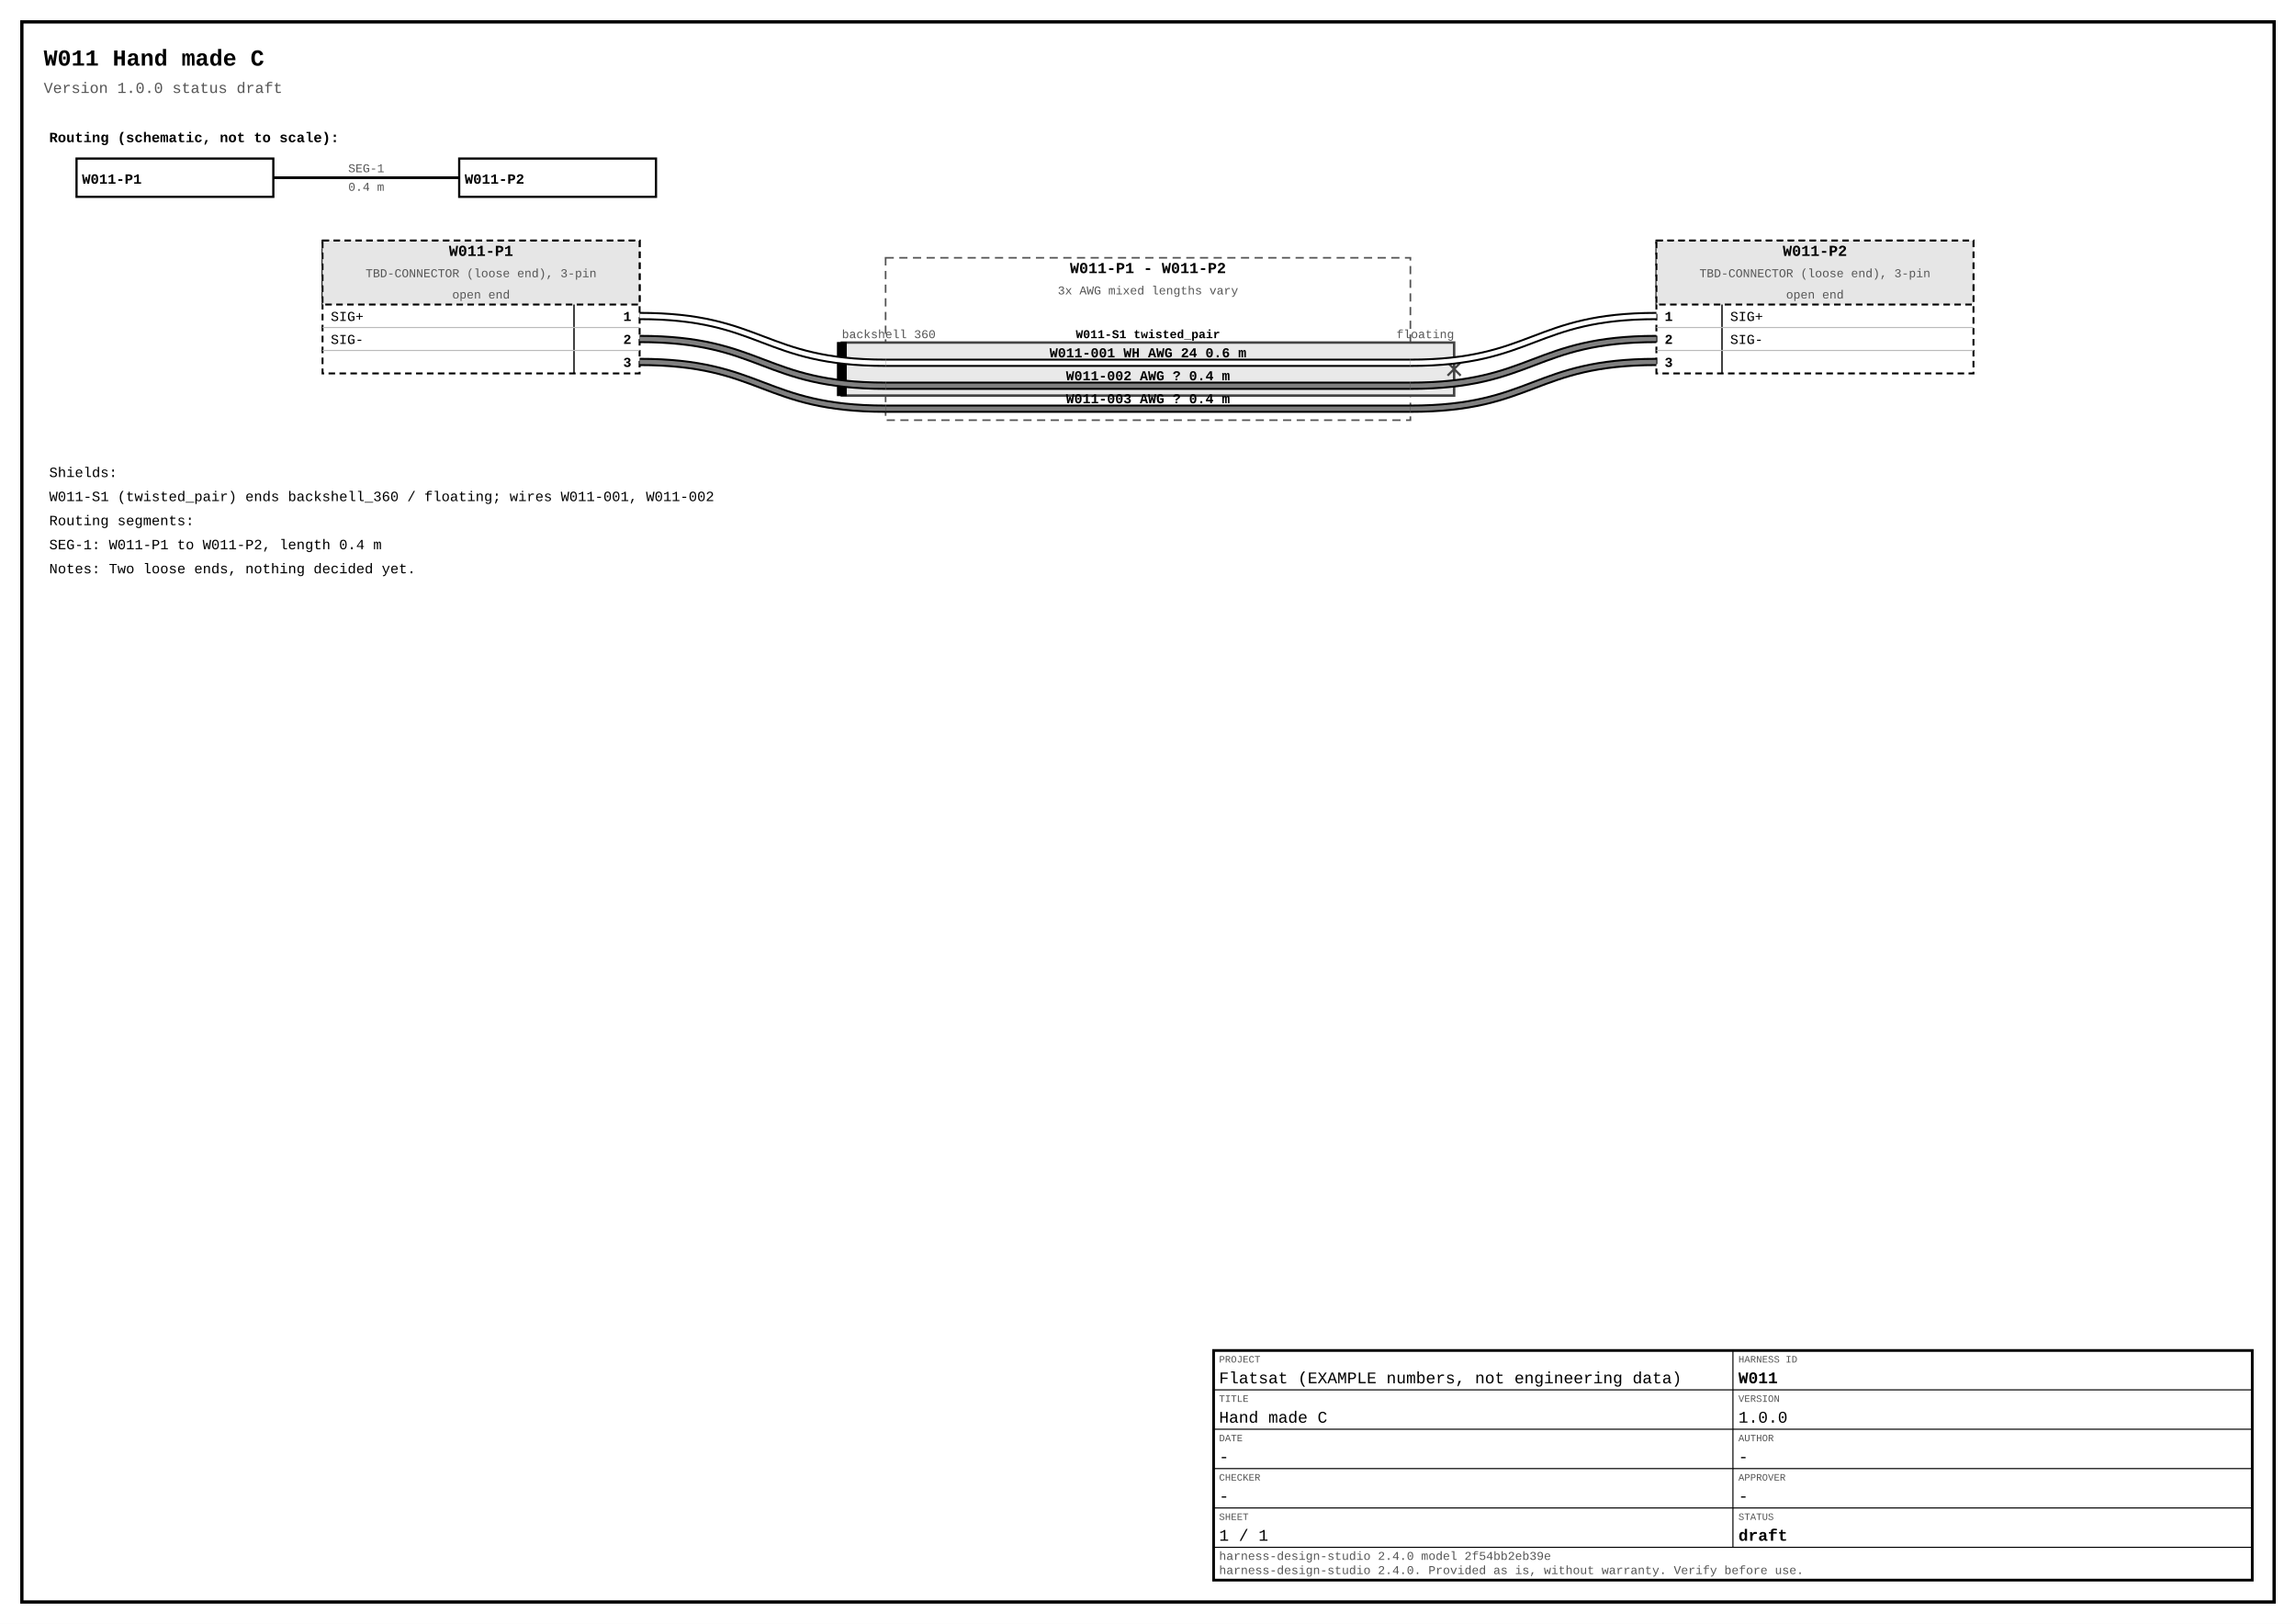
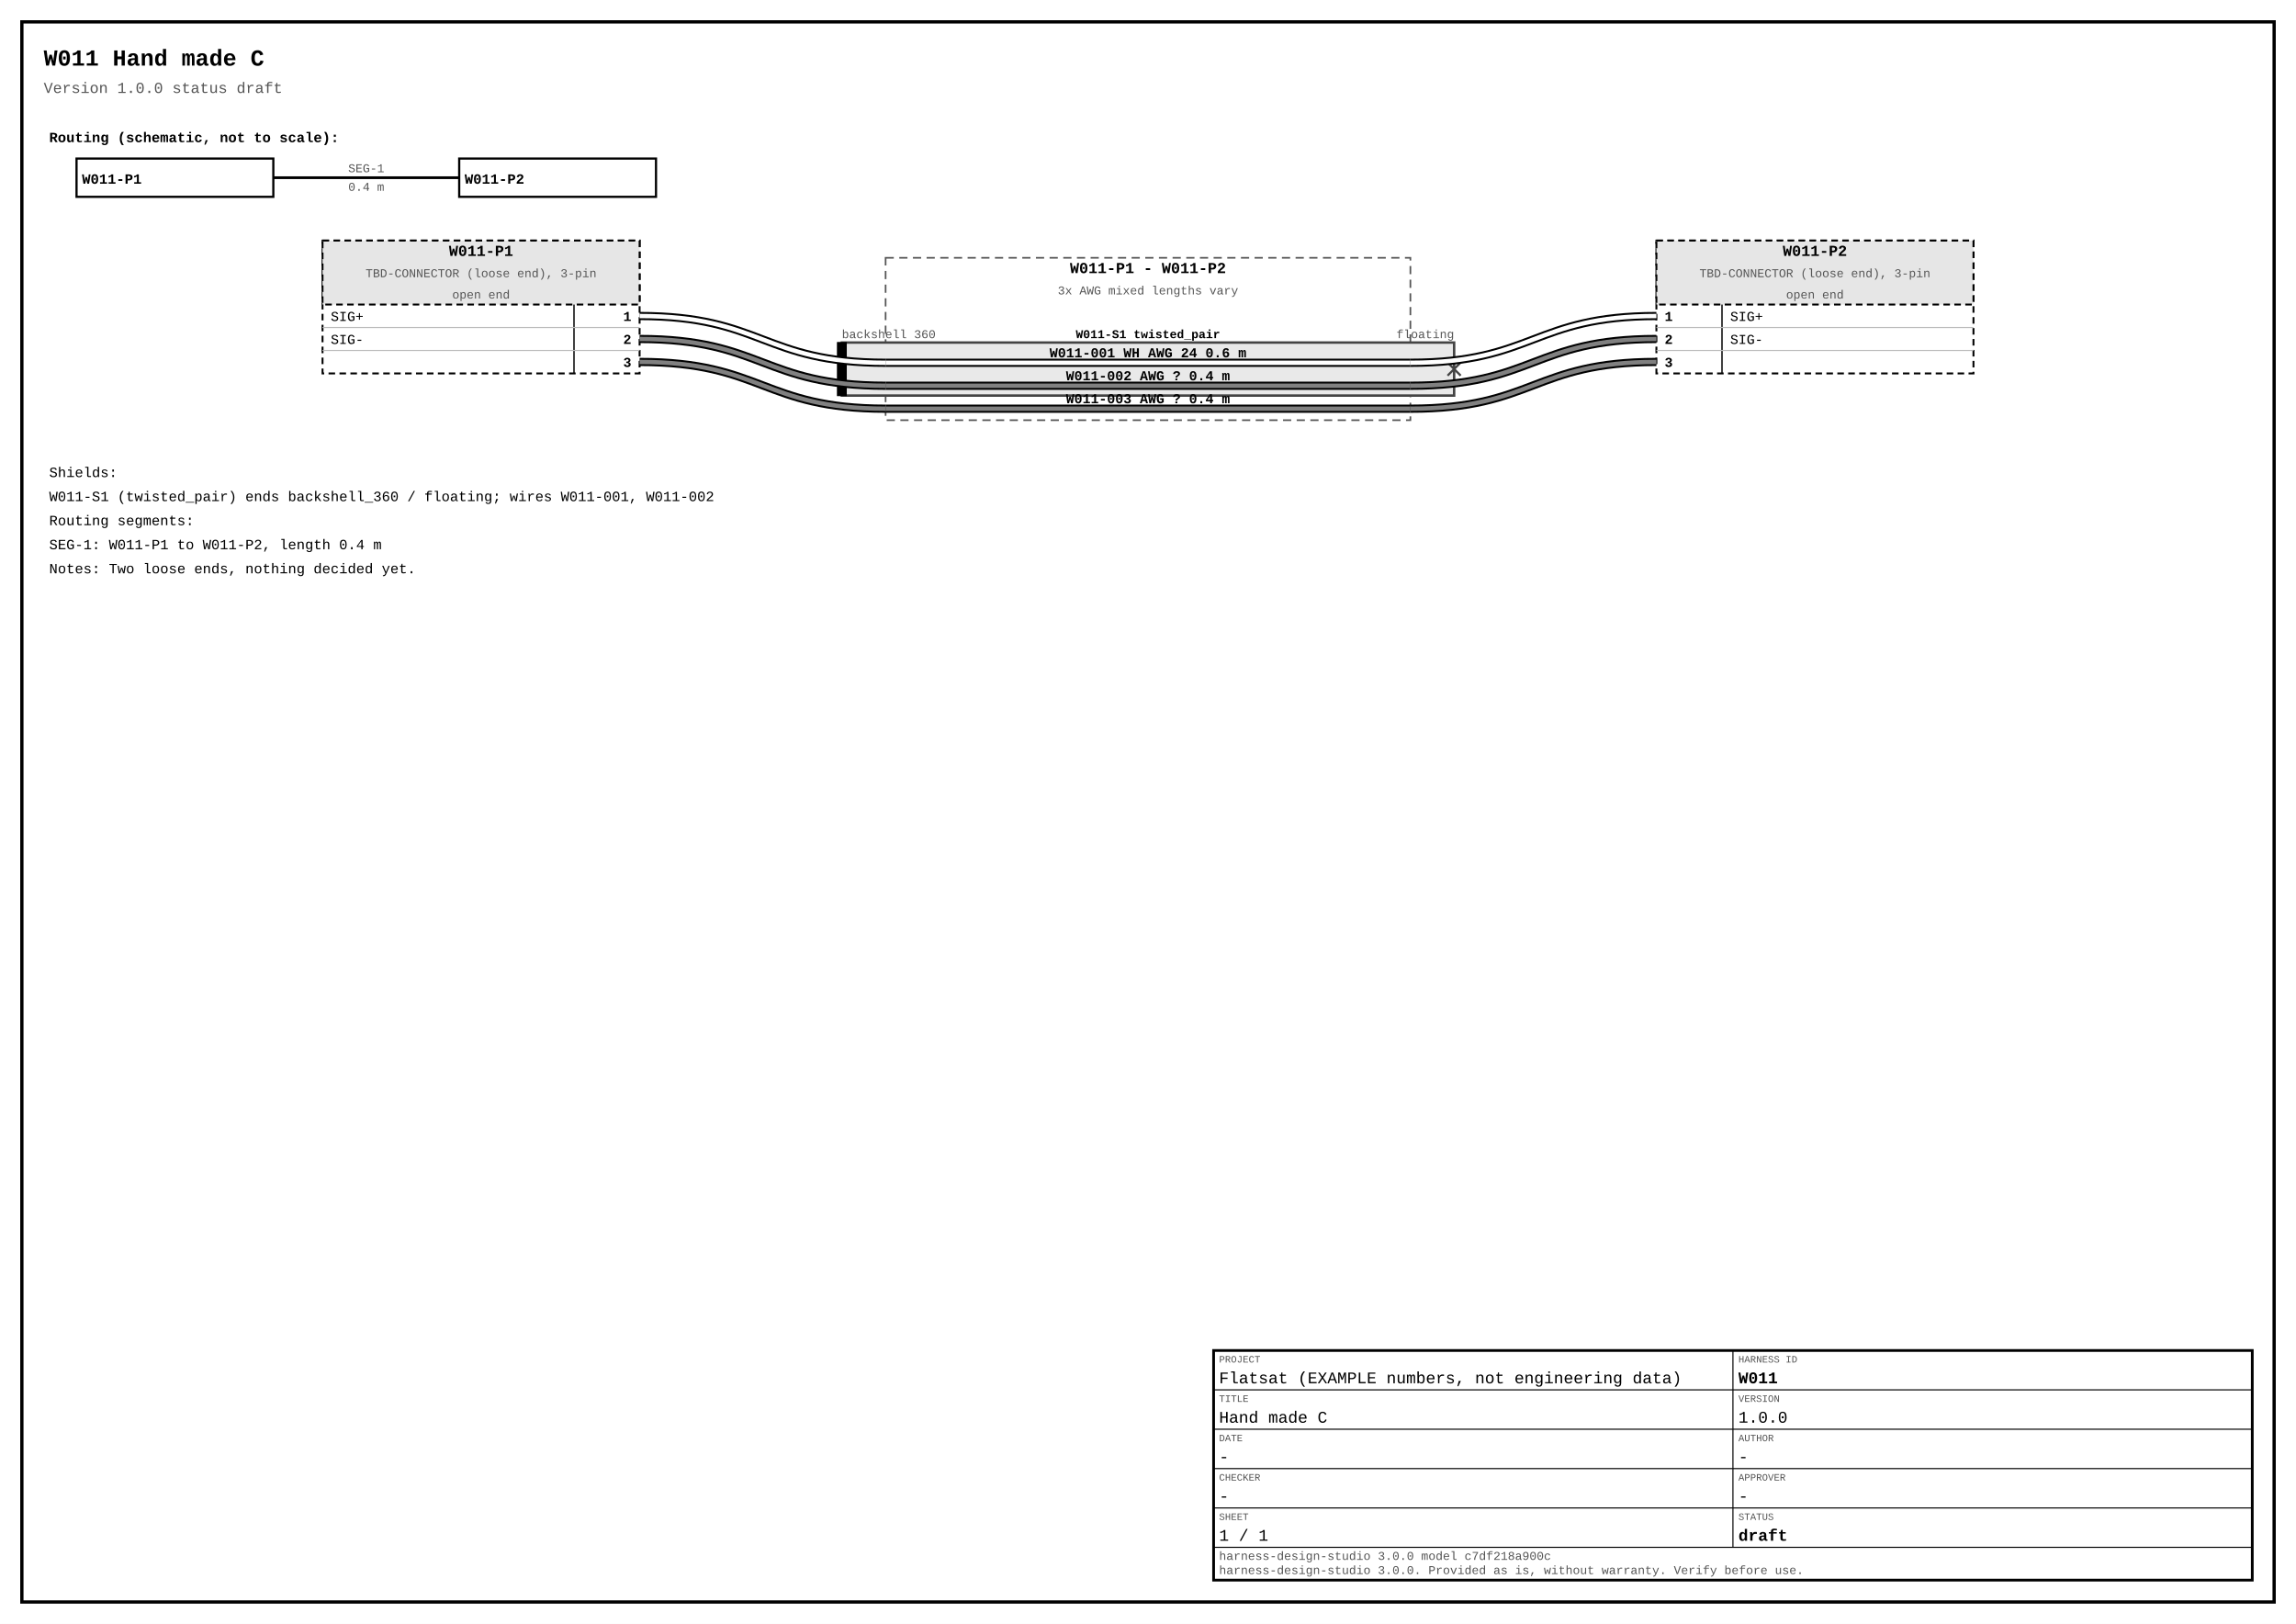
<svg xmlns="http://www.w3.org/2000/svg" width="420mm" height="297mm" viewBox="0 0 420 297" font-family="Courier New, Courier, monospace">
  <rect x="0" y="0" width="420" height="297" fill="#ffffff" />
  <rect x="4" y="4" width="412" height="289" fill="none" stroke="#000000" stroke-width="0.6" />
  <text x="8" y="12" font-size="4.2" font-weight="bold" text-anchor="start" fill="#000000">W011  Hand made C</text>
  <text x="8" y="17" font-size="2.8" text-anchor="start" fill="#555555">Version 1.0.0  status draft</text>
  <text x="9" y="26" font-size="2.6" font-weight="bold" text-anchor="start" fill="#000000">Routing (schematic, not to scale):</text>
  <line x1="50" y1="32.5" x2="84" y2="32.5" stroke="#000000" stroke-width="0.5" />
  <text x="67" y="31.5" font-size="2.2" text-anchor="middle" fill="#555555">SEG-1</text>
  <text x="67" y="34.9" font-size="2.2" text-anchor="middle" fill="#555555">0.4 m</text>
  <rect x="14" y="29" width="36" height="7" fill="#ffffff" stroke="#000000" stroke-width="0.4" />
  <text x="15" y="33.6" font-size="2.6" font-weight="bold" text-anchor="start" fill="#000000">W011-P1</text>
  <rect x="84" y="29" width="36" height="7" fill="#ffffff" stroke="#000000" stroke-width="0.4" />
  <text x="85" y="33.6" font-size="2.6" font-weight="bold" text-anchor="start" fill="#000000">W011-P2</text>
  <rect x="59" y="44" width="58" height="24.3" fill="#ffffff" stroke="#000000" stroke-width="0.35" stroke-dasharray="1.2 0.8" />
  <rect x="59" y="44" width="58" height="11.7" fill="#e6e6e6" stroke="#000000" stroke-width="0.35" stroke-dasharray="1.2 0.8" />
  <text x="88" y="46.8" font-size="2.8" font-weight="bold" text-anchor="middle" fill="#000000">W011-P1</text>
  <text x="88" y="50.7" font-size="2.2" text-anchor="middle" fill="#555555" data-ref="part/W011-P1">TBD-CONNECTOR (loose end), 3-pin</text>
  <text x="88" y="54.6" font-size="2.2" text-anchor="middle" fill="#555555" data-ref="end/W011-P1">open end</text>
  <line x1="105" y1="55.7" x2="105" y2="68.3" stroke="#000000" stroke-width="0.25" />
  <line x1="59" y1="59.9" x2="117" y2="59.9" stroke="#bbbbbb" stroke-width="0.2" />
  <text x="60.5" y="58.7" font-size="2.5" text-anchor="start" fill="#000000" data-ref="sig/W011-P1/1">SIG+</text>
  <text x="115.5" y="58.7" font-size="2.5" font-weight="bold" text-anchor="end" fill="#000000" data-ref="pin/W011-P1/1">1</text>
  <line x1="59" y1="64.1" x2="117" y2="64.1" stroke="#bbbbbb" stroke-width="0.2" />
  <text x="60.5" y="62.9" font-size="2.5" text-anchor="start" fill="#000000" data-ref="sig/W011-P1/2">SIG-</text>
  <text x="115.5" y="62.9" font-size="2.5" font-weight="bold" text-anchor="end" fill="#000000" data-ref="pin/W011-P1/2">2</text>
  <text x="60.5" y="67.1" font-size="2.5" text-anchor="start" fill="#000000" data-ref="sig/W011-P1/3" />
  <text x="115.5" y="67.1" font-size="2.5" font-weight="bold" text-anchor="end" fill="#000000" data-ref="pin/W011-P1/3">3</text>
  <rect x="303" y="44" width="58" height="24.3" fill="#ffffff" stroke="#000000" stroke-width="0.35" stroke-dasharray="1.2 0.8" />
  <rect x="303" y="44" width="58" height="11.7" fill="#e6e6e6" stroke="#000000" stroke-width="0.35" stroke-dasharray="1.2 0.8" />
  <text x="332" y="46.8" font-size="2.8" font-weight="bold" text-anchor="middle" fill="#000000">W011-P2</text>
  <text x="332" y="50.7" font-size="2.2" text-anchor="middle" fill="#555555" data-ref="part/W011-P2">TBD-CONNECTOR (loose end), 3-pin</text>
  <text x="332" y="54.6" font-size="2.2" text-anchor="middle" fill="#555555" data-ref="end/W011-P2">open end</text>
  <line x1="315" y1="55.7" x2="315" y2="68.3" stroke="#000000" stroke-width="0.25" />
  <line x1="303" y1="59.9" x2="361" y2="59.9" stroke="#bbbbbb" stroke-width="0.2" />
  <text x="304.5" y="58.7" font-size="2.5" font-weight="bold" text-anchor="start" fill="#000000" data-ref="pin/W011-P2/1">1</text>
  <text x="316.5" y="58.7" font-size="2.5" text-anchor="start" fill="#000000" data-ref="sig/W011-P2/1">SIG+</text>
  <line x1="303" y1="64.1" x2="361" y2="64.1" stroke="#bbbbbb" stroke-width="0.2" />
  <text x="304.5" y="62.9" font-size="2.5" font-weight="bold" text-anchor="start" fill="#000000" data-ref="pin/W011-P2/2">2</text>
  <text x="316.5" y="62.9" font-size="2.5" text-anchor="start" fill="#000000" data-ref="sig/W011-P2/2">SIG-</text>
  <text x="304.5" y="67.1" font-size="2.5" font-weight="bold" text-anchor="start" fill="#000000" data-ref="pin/W011-P2/3">3</text>
  <text x="316.5" y="67.1" font-size="2.5" text-anchor="start" fill="#000000" data-ref="sig/W011-P2/3" />
  <rect x="162" y="47.15" width="96" height="29.7" fill="none" stroke="#555555" stroke-width="0.3" stroke-dasharray="1.5 1" />
  <text x="210" y="49.95" font-size="2.8" font-weight="bold" text-anchor="middle" fill="#000000">W011-P1 - W011-P2</text>
  <text x="210" y="53.85" font-size="2.2" text-anchor="middle" fill="#555555">3x  AWG mixed  lengths vary</text>
  <rect x="154" y="62.65" width="112" height="9.7" fill="#e9e9e9" stroke="#444444" stroke-width="0.45" />
  <text x="210" y="61.85" font-size="2.2" font-weight="bold" text-anchor="middle" fill="#000000">W011-S1  twisted_pair</text>
  <text x="154" y="61.85" font-size="2.2" text-anchor="start" fill="#555555">backshell 360</text>
  <text x="266" y="61.85" font-size="2.2" text-anchor="end" fill="#555555">floating</text>
  <rect x="153.2" y="62.65" width="1.6" height="9.7" fill="#000000" stroke="#000000" stroke-width="0.2" />
  <line x1="264.8" y1="66.3" x2="267.2" y2="68.7" stroke="#444444" stroke-width="0.4" />
  <line x1="264.8" y1="68.7" x2="267.2" y2="66.3" stroke="#444444" stroke-width="0.4" />
  <path d="M 117 57.8 C 139.5 57.8 139.5 66.35 162 66.35" fill="none" stroke="#000000" stroke-width="1.5" />
  <line x1="162" y1="66.35" x2="258" y2="66.35" stroke="#000000" stroke-width="1.5" />
  <path d="M 258 66.35 C 280.5 66.35 280.5 57.8 303 57.8" fill="none" stroke="#000000" stroke-width="1.5" />
  <path d="M 117 57.8 C 139.5 57.8 139.5 66.35 162 66.35" fill="none" stroke="#ffffff" stroke-width="0.8" />
  <line x1="162" y1="66.35" x2="258" y2="66.35" stroke="#ffffff" stroke-width="0.8" />
  <path d="M 258 66.35 C 280.5 66.35 280.5 57.8 303 57.8" fill="none" stroke="#ffffff" stroke-width="0.8" />
  <text x="210" y="65.35" font-size="2.5" font-weight="bold" text-anchor="middle" fill="#000000">W011-001  WH  AWG 24  0.6 m</text>
  <path d="M 117 62 C 139.5 62 139.5 70.55 162 70.55" fill="none" stroke="#000000" stroke-width="1.5" />
  <line x1="162" y1="70.55" x2="258" y2="70.55" stroke="#000000" stroke-width="1.5" />
  <path d="M 258 70.55 C 280.5 70.55 280.5 62 303 62" fill="none" stroke="#000000" stroke-width="1.5" />
  <path d="M 117 62 C 139.5 62 139.5 70.55 162 70.55" fill="none" stroke="#808080" stroke-width="0.8" />
  <line x1="162" y1="70.55" x2="258" y2="70.55" stroke="#808080" stroke-width="0.8" />
  <path d="M 258 70.55 C 280.5 70.55 280.5 62 303 62" fill="none" stroke="#808080" stroke-width="0.8" />
  <text x="210" y="69.55" font-size="2.5" font-weight="bold" text-anchor="middle" fill="#000000">W011-002  AWG ?  0.4 m</text>
  <path d="M 117 66.2 C 139.5 66.2 139.5 74.75 162 74.75" fill="none" stroke="#000000" stroke-width="1.5" />
  <line x1="162" y1="74.75" x2="258" y2="74.75" stroke="#000000" stroke-width="1.5" />
  <path d="M 258 74.75 C 280.5 74.75 280.5 66.2 303 66.2" fill="none" stroke="#000000" stroke-width="1.5" />
  <path d="M 117 66.2 C 139.5 66.2 139.5 74.75 162 74.75" fill="none" stroke="#808080" stroke-width="0.8" />
  <line x1="162" y1="74.75" x2="258" y2="74.75" stroke="#808080" stroke-width="0.8" />
  <path d="M 258 74.75 C 280.5 74.75 280.5 66.2 303 66.2" fill="none" stroke="#808080" stroke-width="0.8" />
  <text x="210" y="73.75" font-size="2.5" font-weight="bold" text-anchor="middle" fill="#000000">W011-003  AWG ?  0.4 m</text>
  <text x="9" y="87.25" font-size="2.6" text-anchor="start" fill="#000000">Shields:</text>
  <text x="9" y="91.65" font-size="2.6" text-anchor="start" fill="#000000">  W011-S1 (twisted_pair) ends backshell_360 / floating; wires W011-001, W011-002</text>
  <text x="9" y="96.05" font-size="2.6" text-anchor="start" fill="#000000">Routing segments:</text>
  <text x="9" y="100.45" font-size="2.6" text-anchor="start" fill="#000000">  SEG-1: W011-P1 to W011-P2, length 0.4 m</text>
  <text x="9" y="104.85" font-size="2.6" text-anchor="start" fill="#000000">Notes: Two loose ends, nothing decided yet.</text>
  <rect x="222" y="247" width="190" height="42" fill="none" stroke="#000000" stroke-width="0.5" />
  <line x1="222" y1="247" x2="317" y2="247" stroke="#000000" stroke-width="0.2" />
  <text x="223" y="249.2" font-size="1.8" text-anchor="start" fill="#555555">PROJECT</text>
  <text x="223" y="253" font-size="3" text-anchor="start" fill="#000000">Flatsat (EXAMPLE numbers, not engineering data)</text>
  <line x1="317" y1="247" x2="412" y2="247" stroke="#000000" stroke-width="0.2" />
  <text x="318" y="249.2" font-size="1.8" text-anchor="start" fill="#555555">HARNESS ID</text>
  <text x="318" y="253" font-size="3" font-weight="bold" text-anchor="start" fill="#000000">W011</text>
  <line x1="222" y1="254.2" x2="317" y2="254.2" stroke="#000000" stroke-width="0.2" />
  <text x="223" y="256.4" font-size="1.8" text-anchor="start" fill="#555555">TITLE</text>
  <text x="223" y="260.2" font-size="3" text-anchor="start" fill="#000000">Hand made C</text>
  <line x1="317" y1="254.2" x2="412" y2="254.2" stroke="#000000" stroke-width="0.2" />
  <text x="318" y="256.4" font-size="1.8" text-anchor="start" fill="#555555">VERSION</text>
  <text x="318" y="260.2" font-size="3" text-anchor="start" fill="#000000">1.0.0</text>
  <line x1="222" y1="261.4" x2="317" y2="261.4" stroke="#000000" stroke-width="0.2" />
  <text x="223" y="263.6" font-size="1.8" text-anchor="start" fill="#555555">DATE</text>
  <text x="223" y="267.4" font-size="3" text-anchor="start" fill="#000000">-</text>
  <line x1="317" y1="261.4" x2="412" y2="261.4" stroke="#000000" stroke-width="0.2" />
  <text x="318" y="263.6" font-size="1.8" text-anchor="start" fill="#555555">AUTHOR</text>
  <text x="318" y="267.4" font-size="3" text-anchor="start" fill="#000000">-</text>
  <line x1="222" y1="268.6" x2="317" y2="268.6" stroke="#000000" stroke-width="0.2" />
  <text x="223" y="270.8" font-size="1.8" text-anchor="start" fill="#555555">CHECKER</text>
  <text x="223" y="274.6" font-size="3" text-anchor="start" fill="#000000">-</text>
  <line x1="317" y1="268.6" x2="412" y2="268.6" stroke="#000000" stroke-width="0.2" />
  <text x="318" y="270.8" font-size="1.8" text-anchor="start" fill="#555555">APPROVER</text>
  <text x="318" y="274.6" font-size="3" text-anchor="start" fill="#000000">-</text>
  <line x1="222" y1="275.8" x2="317" y2="275.8" stroke="#000000" stroke-width="0.2" />
  <text x="223" y="278" font-size="1.8" text-anchor="start" fill="#555555">SHEET</text>
  <text x="223" y="281.8" font-size="3" text-anchor="start" fill="#000000">1 / 1</text>
  <line x1="317" y1="275.8" x2="412" y2="275.8" stroke="#000000" stroke-width="0.2" />
  <text x="318" y="278" font-size="1.8" text-anchor="start" fill="#555555">STATUS</text>
  <text x="318" y="281.8" font-size="3" font-weight="bold" text-anchor="start" fill="#000000">draft</text>
  <line x1="317" y1="247" x2="317" y2="283" stroke="#000000" stroke-width="0.2" />
  <line x1="222" y1="283" x2="412" y2="283" stroke="#000000" stroke-width="0.2" />
-   <text x="223" y="285.3" font-size="2.2" text-anchor="start" fill="#555555">harness-design-studio 2.4.0 model 2f54bb2eb39e</text>
-   <text x="223" y="287.9" font-size="2.2" text-anchor="start" fill="#555555">harness-design-studio 2.4.0. Provided as is, without warranty. Verify before use.</text>
+   <text x="223" y="285.3" font-size="2.2" text-anchor="start" fill="#555555">harness-design-studio 3.0.0 model c7df218a900c</text>
+   <text x="223" y="287.9" font-size="2.2" text-anchor="start" fill="#555555">harness-design-studio 3.0.0. Provided as is, without warranty. Verify before use.</text>
</svg>
